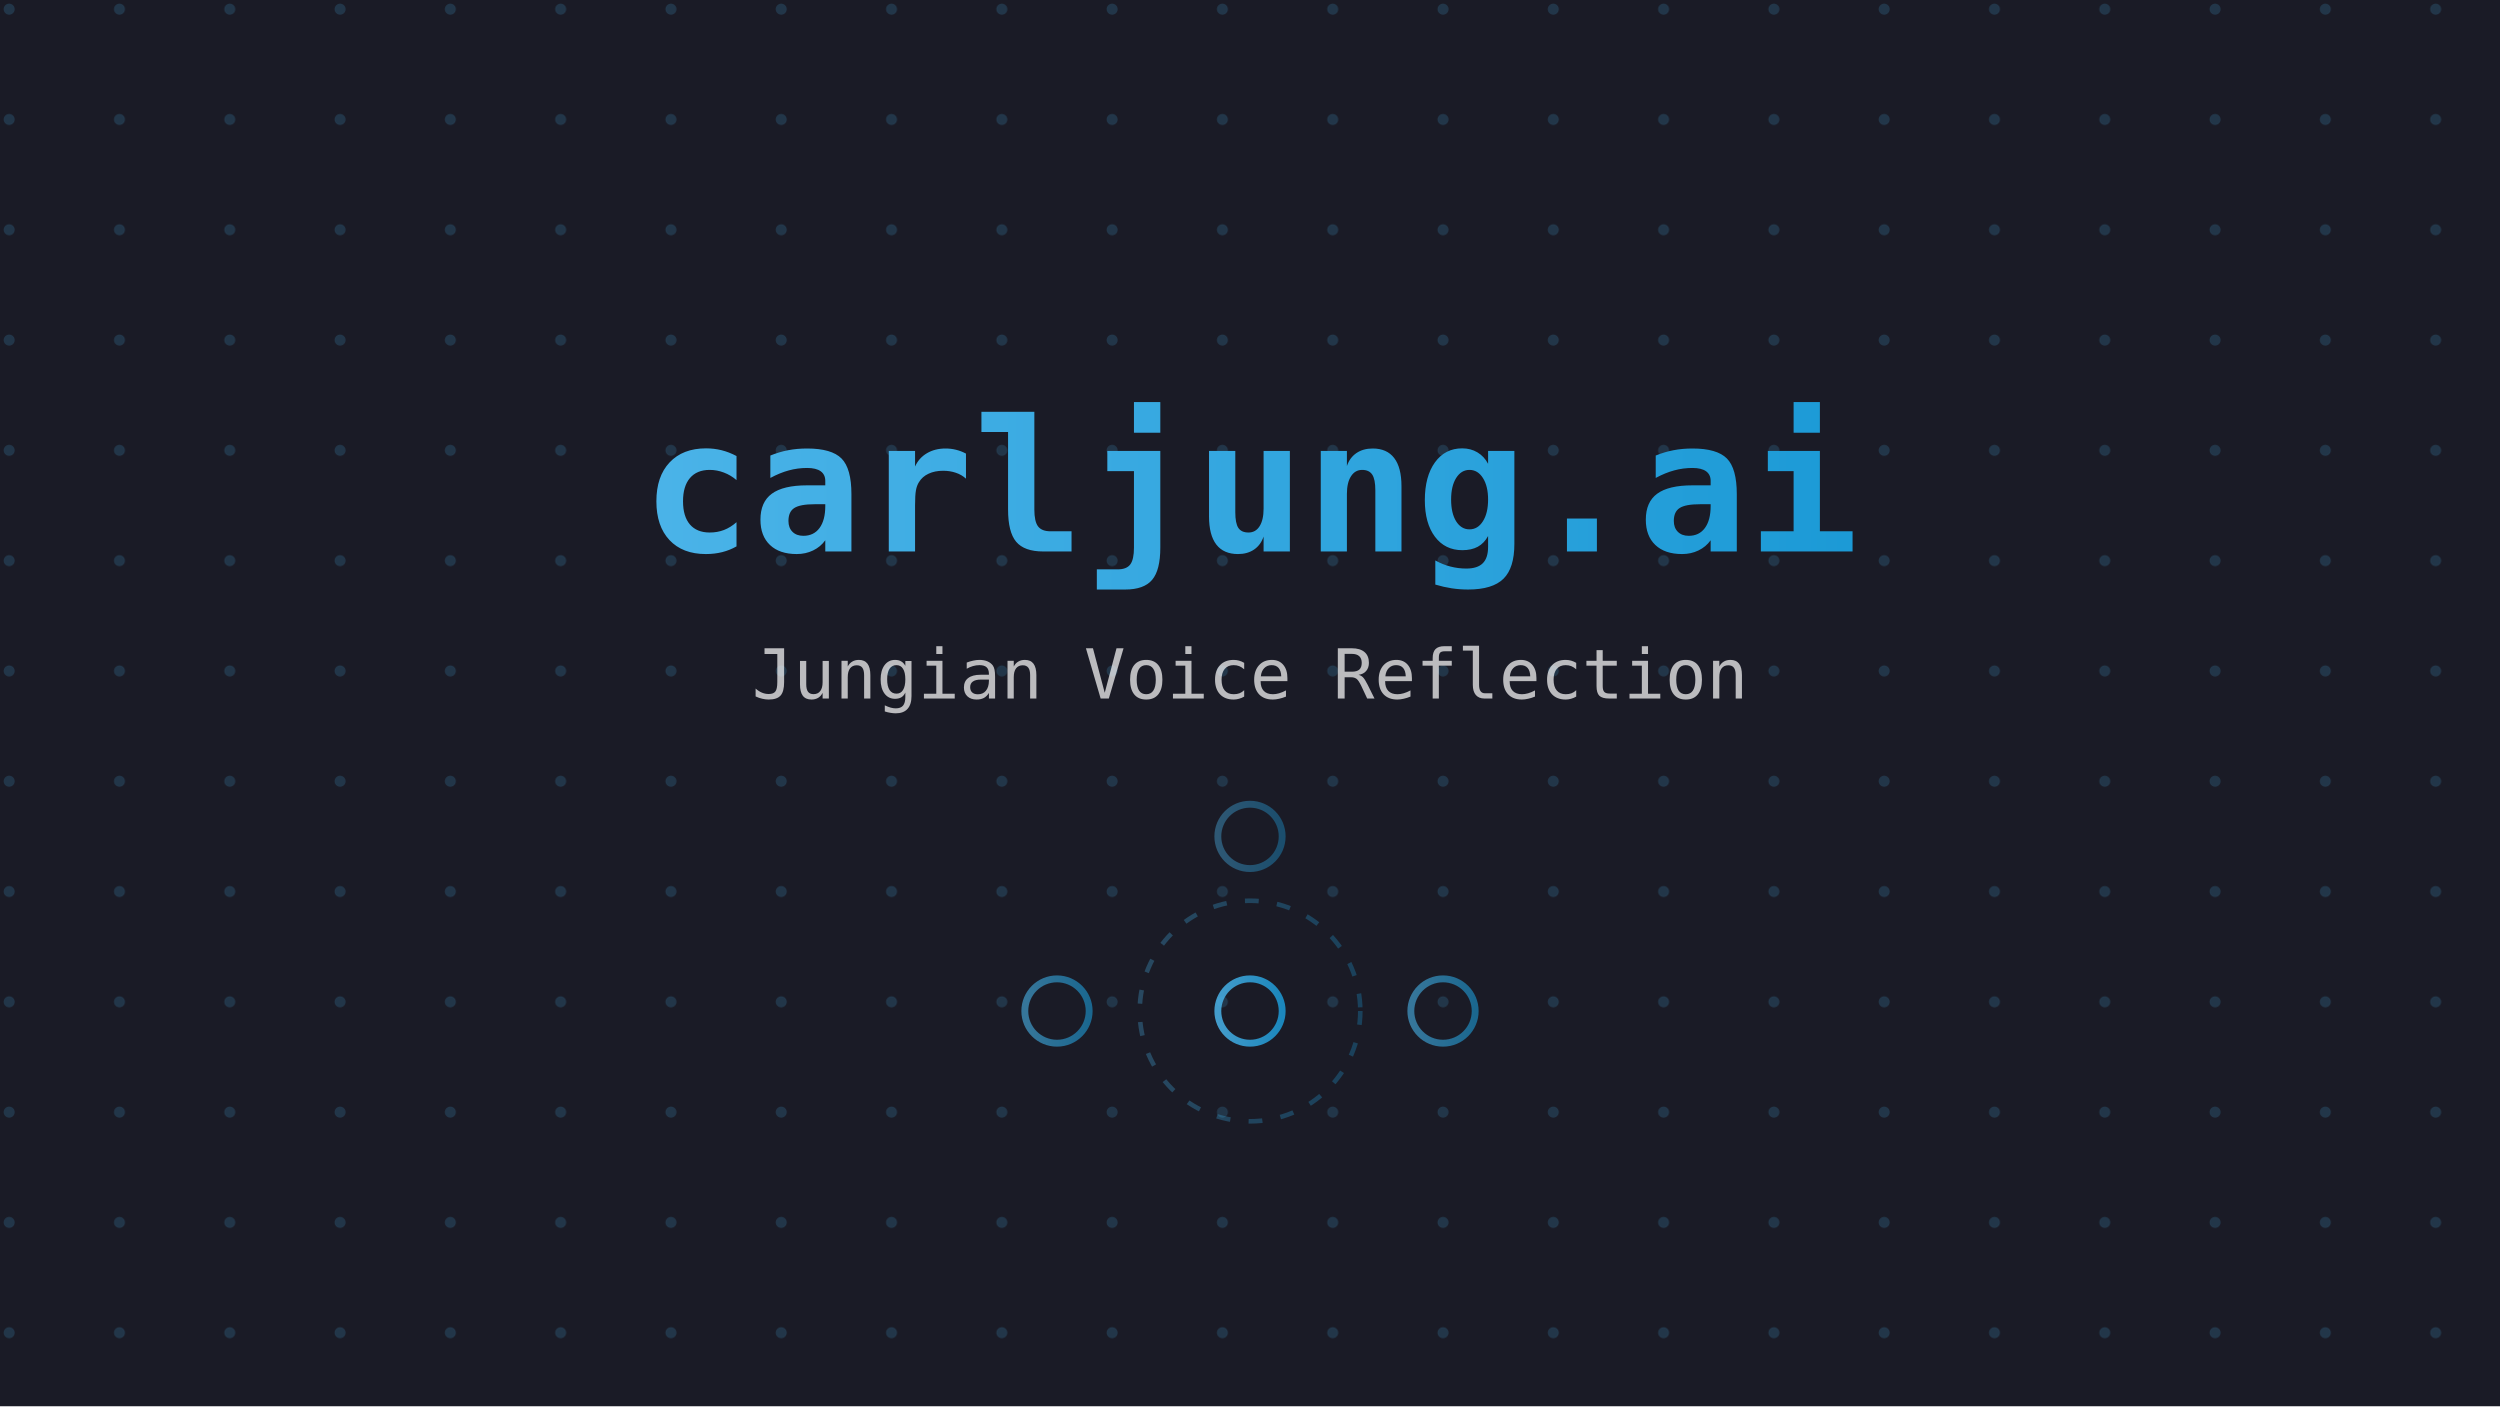
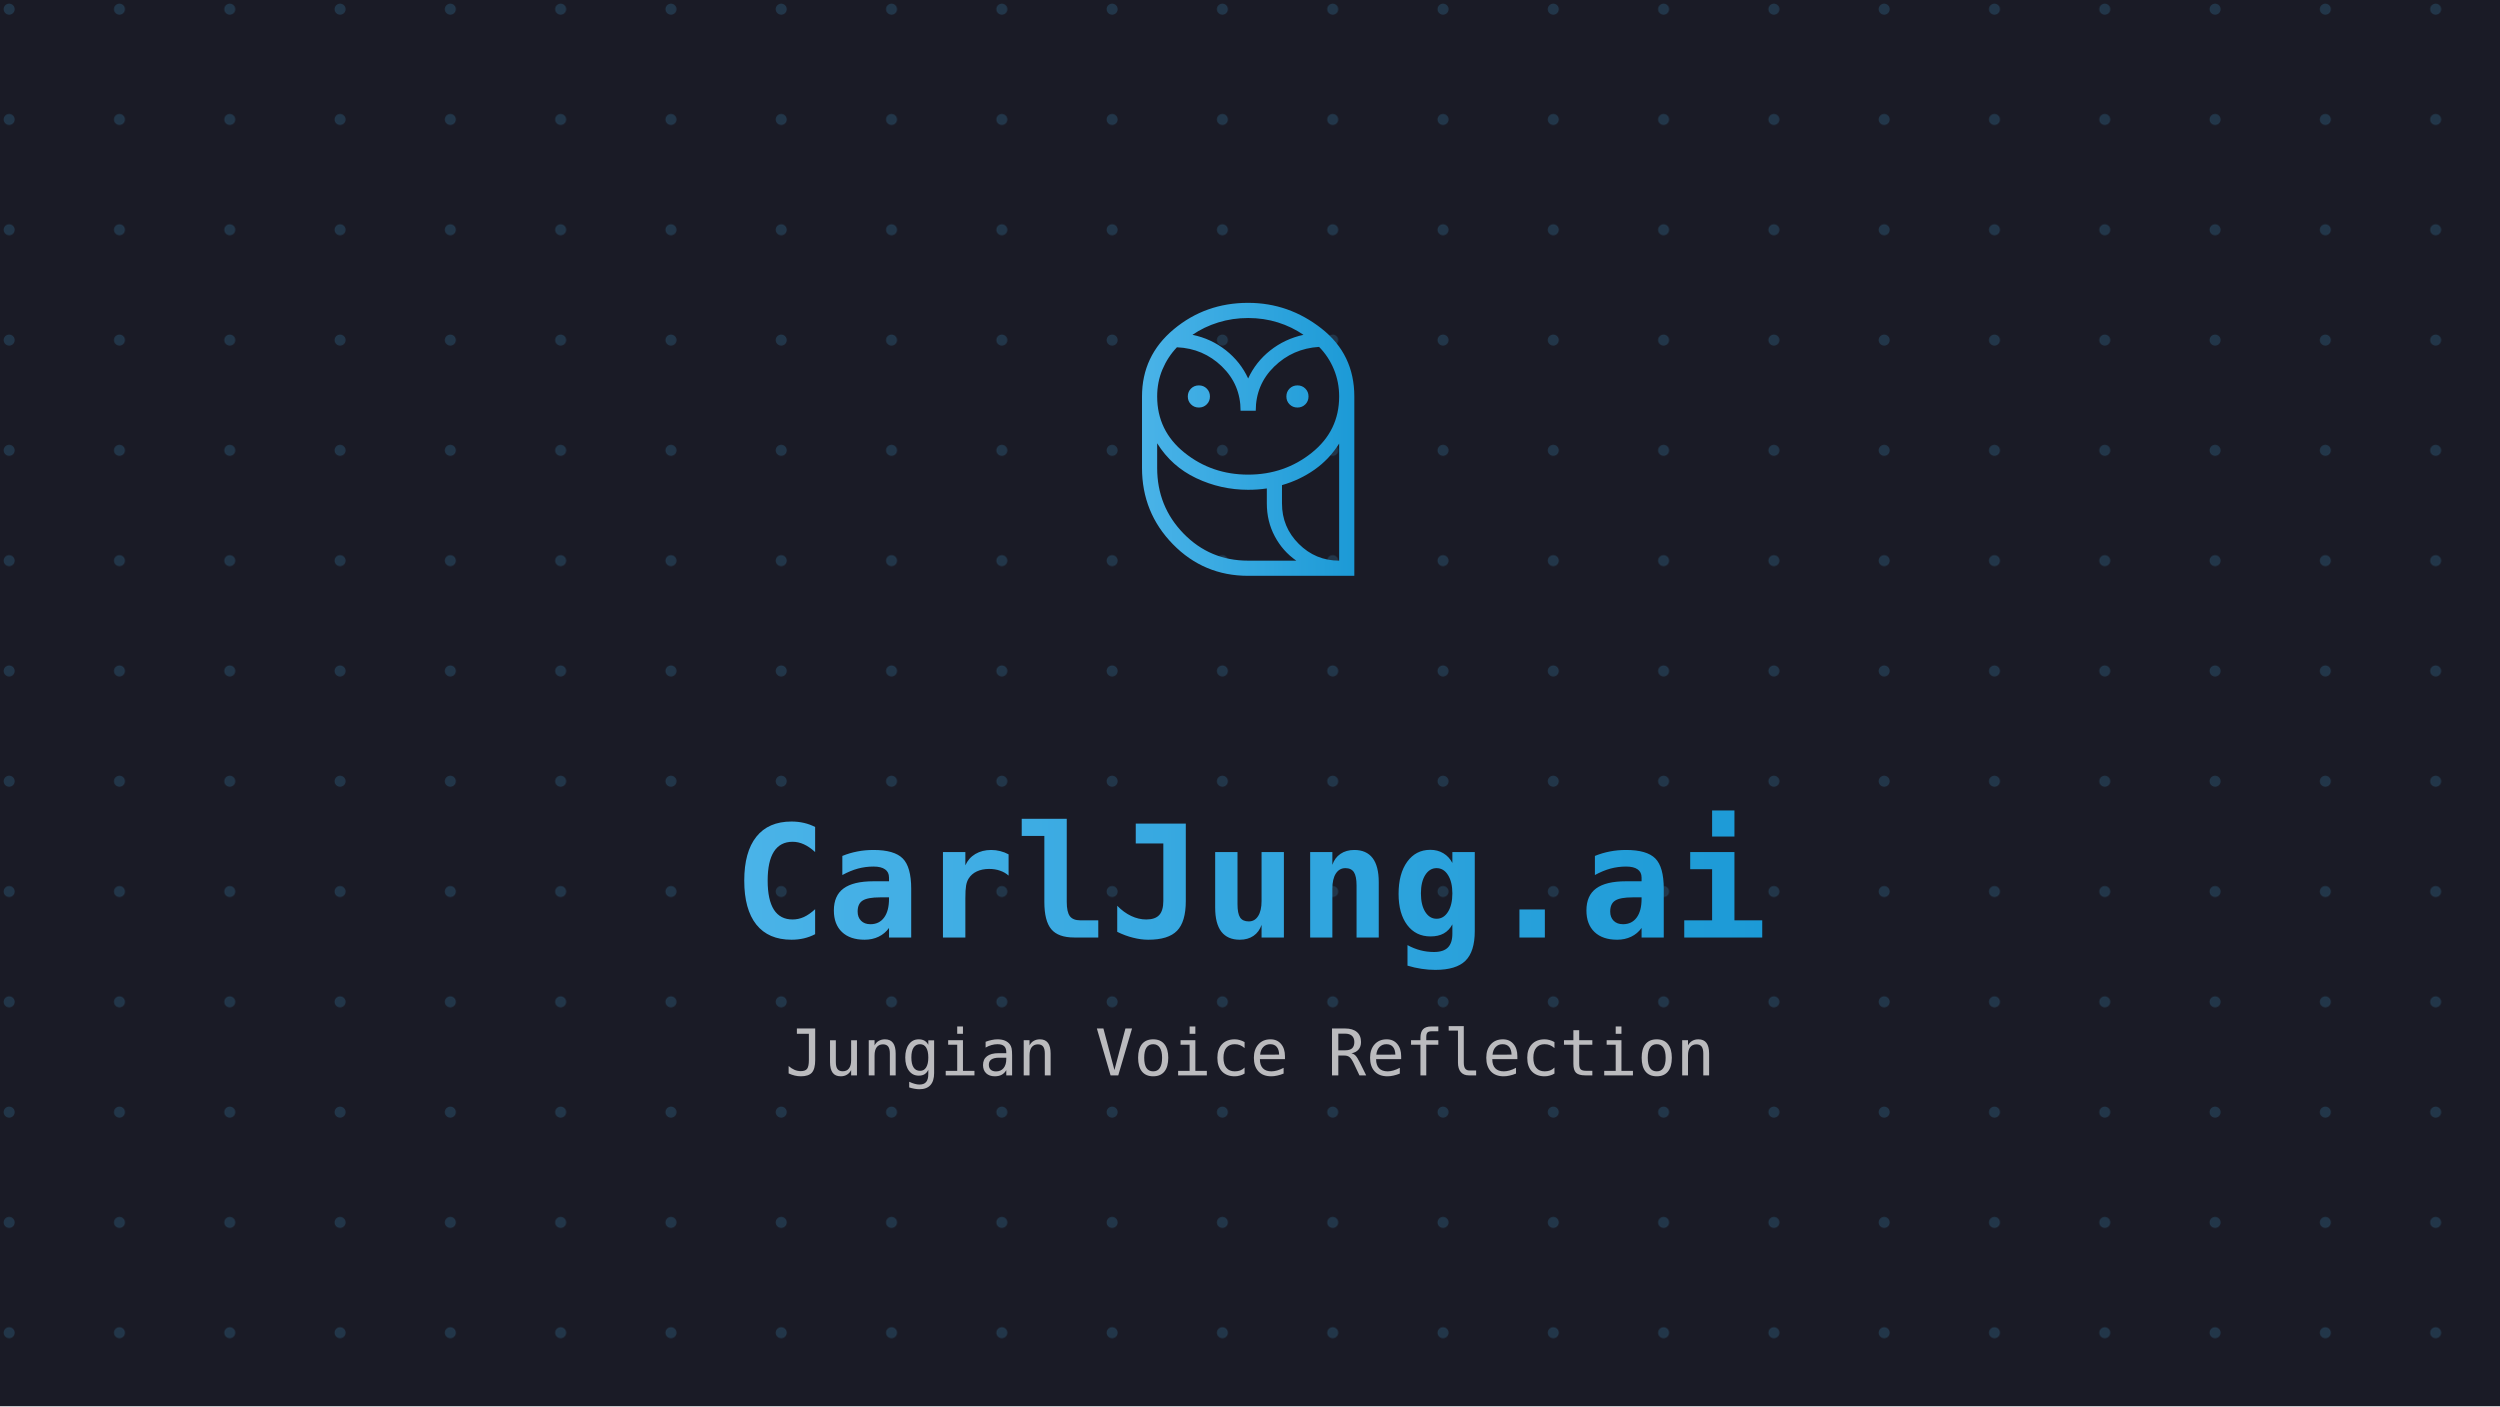
<svg xmlns="http://www.w3.org/2000/svg" width="544" height="306">
  <defs>
    <linearGradient id="grad4" x1="0%" y1="0%" x2="100%" y2="0%">
      <stop offset="0%" style="stop-color:#4ab3e8;stop-opacity:1" />
      <stop offset="100%" style="stop-color:#1c9ad6;stop-opacity:1" />
    </linearGradient>
    <pattern id="dots4" x="0" y="0" width="24" height="24" patternUnits="userSpaceOnUse">
      <circle cx="2" cy="2" r="1.2" fill="#4ab3e8" opacity="0.18" />
    </pattern>
  </defs>
  <rect width="544" height="306" fill="#1a1b26" />
  <rect width="544" height="306" fill="url(#dots4)" />
-   <text x="272" y="120" font-family="'IBM Plex Mono', 'JetBrains Mono', 'SF Mono', Menlo, Consolas, monospace" font-size="40" font-weight="700" fill="url(#grad4)" text-anchor="middle">carljung.ai</text>
-   <text x="272" y="152" font-family="'IBM Plex Mono', 'JetBrains Mono', 'SF Mono', Menlo, Consolas, monospace" font-size="15" fill="rgba(255,255,255,0.7)" text-anchor="middle">Jungian Voice Reflection</text>
-   <circle cx="272" cy="220" r="7" fill="none" stroke="url(#grad4)" stroke-width="1.5" opacity="0.85" />
-   <circle cx="230" cy="220" r="7" fill="none" stroke="url(#grad4)" stroke-width="1.5" opacity="0.6" />
-   <circle cx="314" cy="220" r="7" fill="none" stroke="url(#grad4)" stroke-width="1.5" opacity="0.6" />
-   <circle cx="272" cy="182" r="7" fill="none" stroke="url(#grad4)" stroke-width="1.5" opacity="0.4" />
-   <circle cx="272" cy="220" r="24" fill="none" stroke="url(#grad4)" stroke-width="1" opacity="0.3" stroke-dasharray="3 4" />
+   <g transform="translate(232, 56) scale(3.3)" fill="url(#grad4)">
+     <path d="M12 21q-2.927 0-4.963-2.084T5 13.885V9.173q0-2.684 2.092-4.429T12 3q2.68 0 4.84 1.696T19 9.173V21zm0-1h3.173q-.898-.625-1.42-1.609q-.522-.983-.522-2.16v-.993q-.308.045-.606.067t-.625.022q-1.81 0-3.43-.77T6 12.26v1.625q0 2.538 1.74 4.327Q9.48 20 12 20m2.23-3.77q0 1.559 1.107 2.664T18 20v-7.721q-.65 1.035-1.621 1.718q-.971.684-2.148 1.022zm-2.73-6.114q0-1.727-1.23-2.92Q9.038 6.004 7.303 5.93q-.608.638-.956 1.465T6 9.173q0 2.264 1.803 3.709T12 14.327t4.197-1.445T18 9.173q0-.952-.348-1.791q-.348-.84-.975-1.478q-1.735.108-2.956 1.296Q12.5 8.389 12.5 10.116zm-3.27-.423q-.21-.21-.21-.52t.21-.52t.52-.21t.52.21t.21.52t-.21.52t-.52.21t-.52-.21m6.5 0q-.21-.21-.21-.52t.21-.52t.52-.21t.52.21t.21.52t-.21.52t-.52.21t-.52-.21M8.327 5.108q1.235.254 2.204 1.02q.969.768 1.469 1.858q.5-1.09 1.457-1.848t2.191-1.03q-.76-.525-1.687-.817Q13.032 4 12 4t-1.97.291t-1.703.817M19 20h-5.77zm-7 0q-2.52 0-4.26-1.789T6 13.886q0 2.538 1.74 4.327Q9.48 20 12 20h3.173zm2.23-3.77q0 1.559 1.107 2.664T18 20q-1.558 0-2.664-1.106t-1.105-2.663M12 7.986" />
+   </g>
+   <text x="272" y="204" font-family="'IBM Plex Mono', 'JetBrains Mono', 'SF Mono', Menlo, Consolas, monospace" font-size="34" font-weight="700" fill="url(#grad4)" text-anchor="middle">CarlJung.ai</text>
+   <text x="272" y="234" font-family="'IBM Plex Mono', 'JetBrains Mono', 'SF Mono', Menlo, Consolas, monospace" font-size="14" fill="rgba(255,255,255,0.7)" text-anchor="middle">Jungian Voice Reflection</text>
</svg>
